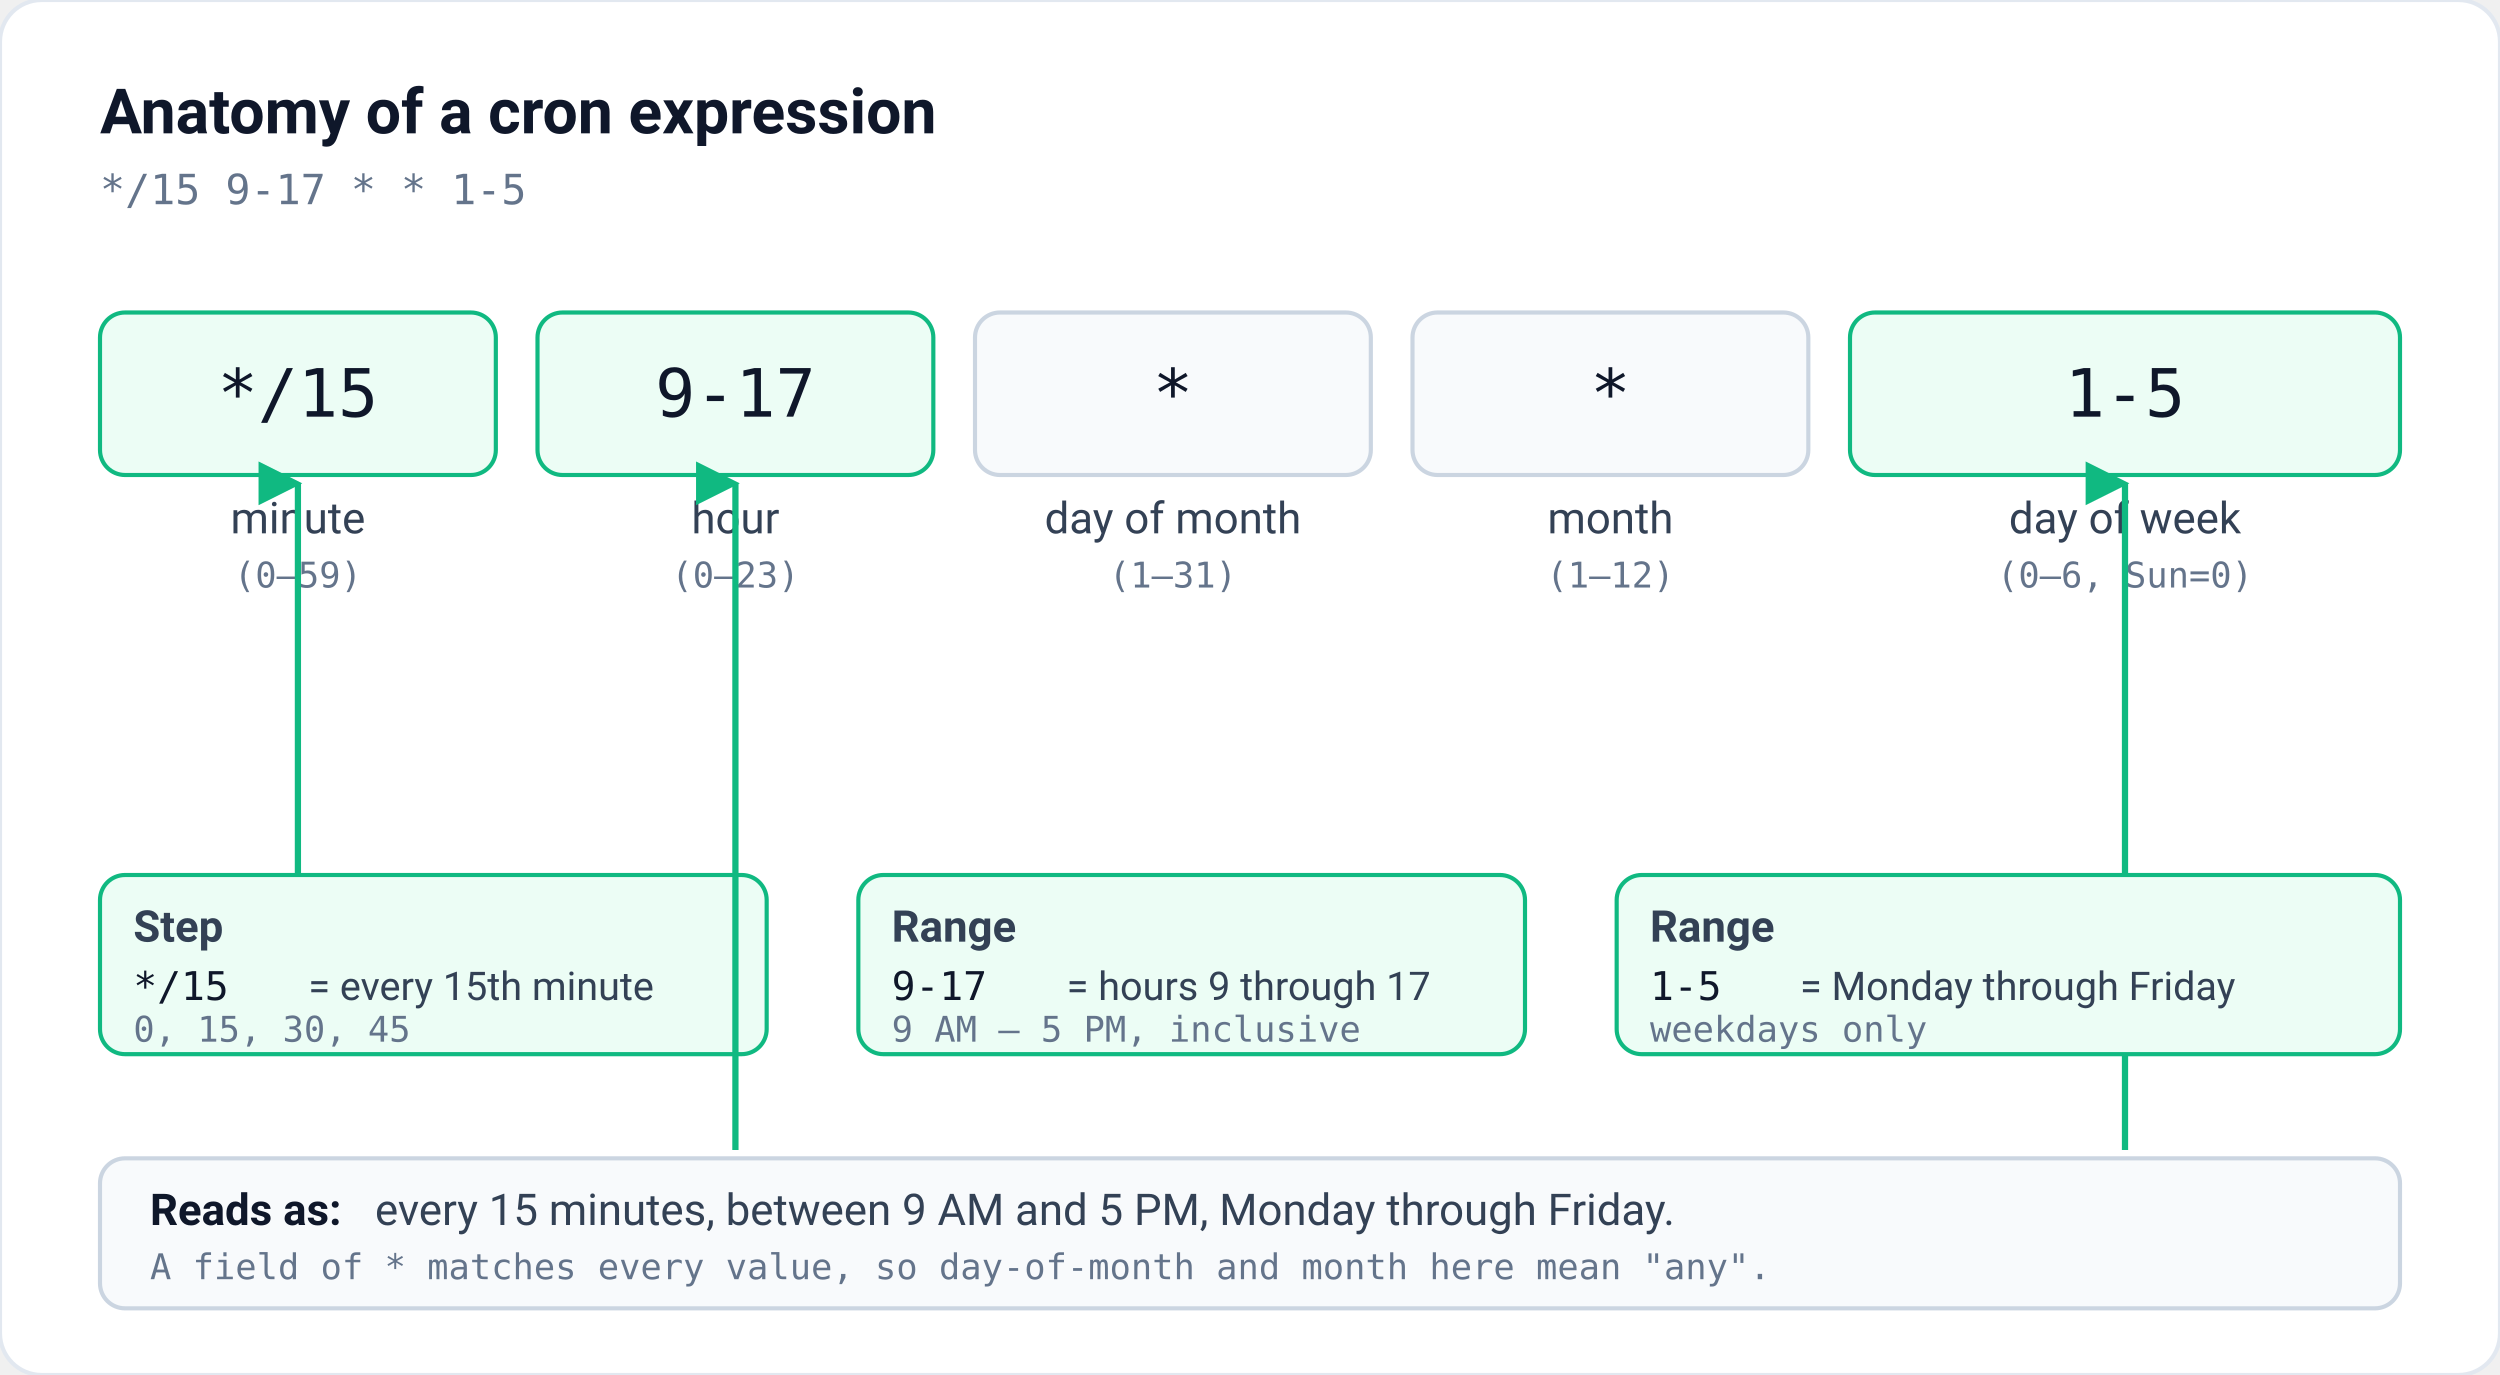
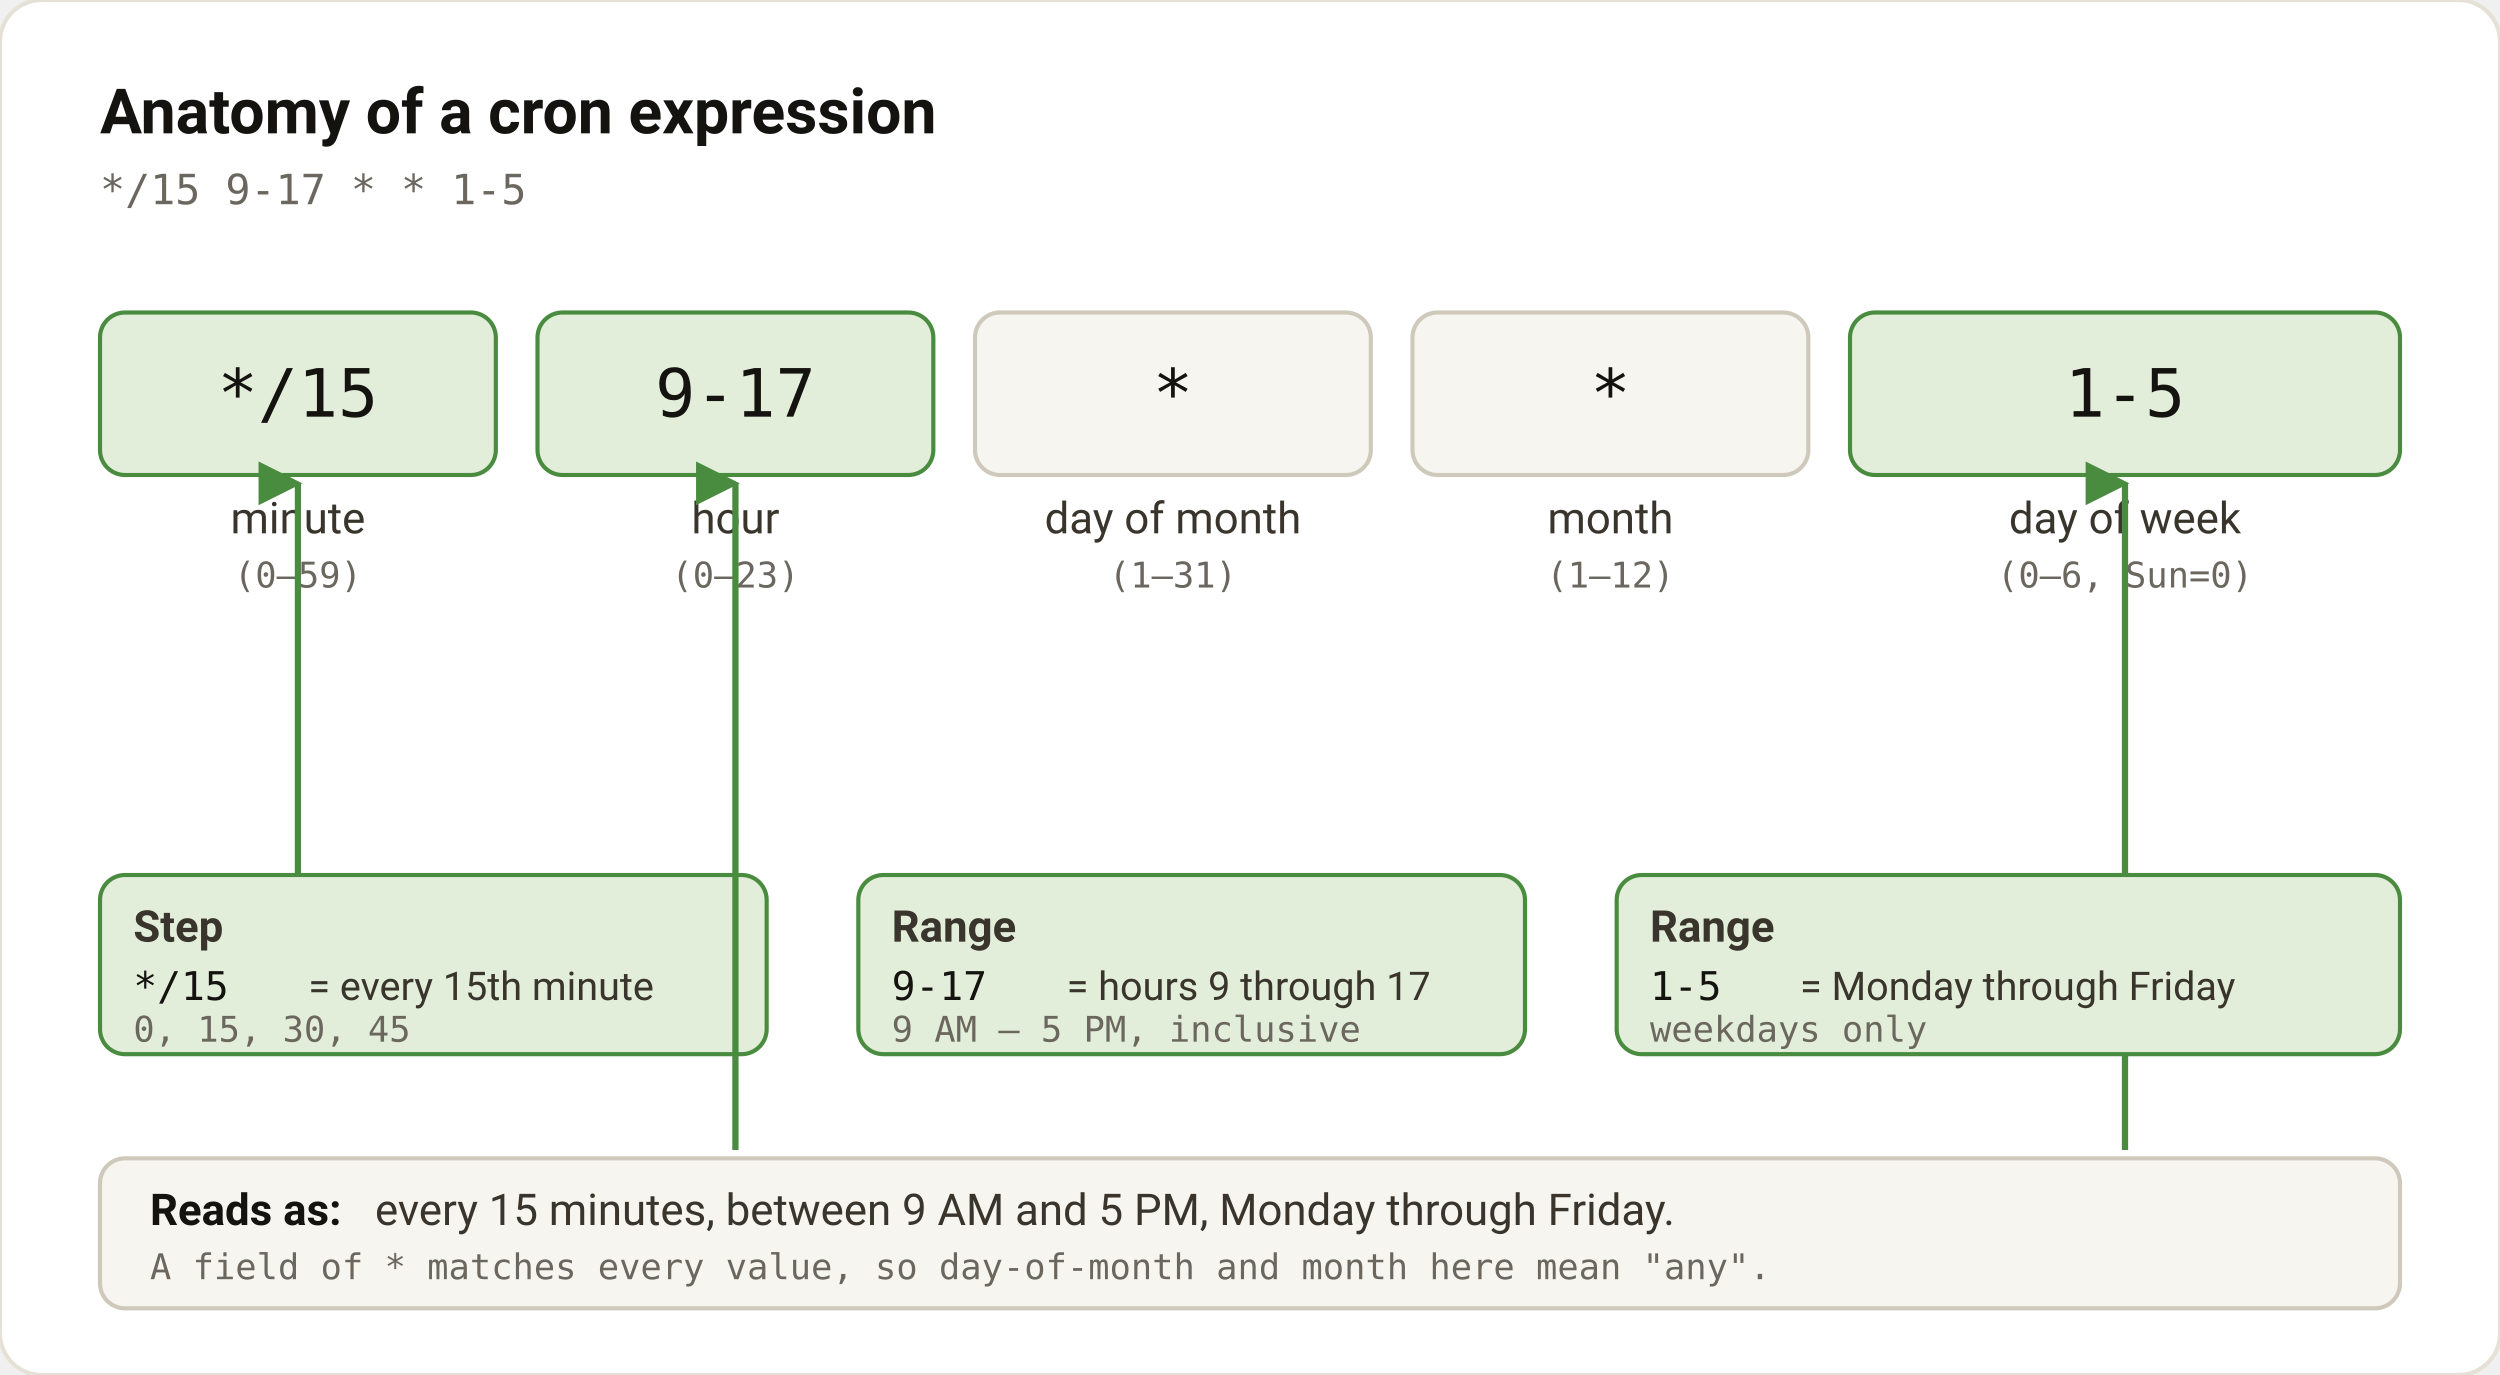
<svg xmlns="http://www.w3.org/2000/svg" viewBox="0 0 1200 660" role="img" aria-label="The five fields of a cron expression labelled minute, hour, day of month, month and day of week, with step and range annotations">
  <defs>
    <marker id="ah" viewBox="0 0 10 10" refX="9" refY="5" markerWidth="7" markerHeight="7" orient="auto-start-end">
-       <path d="M0 0 L10 5 L0 10 z" fill="#10b981" />
+       <path d="M0 0 L10 5 L0 10 z" fill="#4a8c3f" />
    </marker>
    <marker id="ahr" viewBox="0 0 10 10" refX="9" refY="5" markerWidth="7" markerHeight="7" orient="auto-start-end">
-       <path d="M0 0 L10 5 L0 10 z" fill="#ef4444" />
+       <path d="M0 0 L10 5 L0 10 z" fill="#c2321f" />
    </marker>
    <marker id="ahg" viewBox="0 0 10 10" refX="9" refY="5" markerWidth="7" markerHeight="7" orient="auto-start-end">
-       <path d="M0 0 L10 5 L0 10 z" fill="#94a3b8" />
+       <path d="M0 0 L10 5 L0 10 z" fill="#9c968a" />
    </marker>
  </defs>
-   <rect width="1200" height="660" rx="20" fill="#ffffff" stroke="#e2e8f0" stroke-width="2" />
-   <text x="48" y="64" font-family="ui-sans-serif, system-ui, Segoe UI, Roboto, sans-serif" font-size="30" font-weight="700" fill="#0f172a">Anatomy of a cron expression</text>
-   <text x="48" y="98" font-family="ui-monospace, SFMono-Regular, Menlo, Consolas, monospace" font-size="20" fill="#64748b">*/15 9-17 * * 1-5</text>
-   <rect x="48" y="150" width="190" height="78" rx="12" fill="#ecfdf5" stroke="#10b981" stroke-width="2" />
-   <text x="143" y="200" text-anchor="middle" font-family="ui-monospace, SFMono-Regular, Menlo, Consolas, monospace" font-size="32" fill="#0f172a">*/15</text>
-   <text x="143" y="256" text-anchor="middle" font-family="ui-sans-serif, system-ui, Segoe UI, Roboto, sans-serif" font-size="21" fill="#334155">minute</text>
-   <text x="143" y="282" text-anchor="middle" font-family="ui-monospace, SFMono-Regular, Menlo, Consolas, monospace" font-size="17" fill="#64748b">(0–59)</text>
-   <rect x="258" y="150" width="190" height="78" rx="12" fill="#ecfdf5" stroke="#10b981" stroke-width="2" />
-   <text x="353" y="200" text-anchor="middle" font-family="ui-monospace, SFMono-Regular, Menlo, Consolas, monospace" font-size="32" fill="#0f172a">9-17</text>
-   <text x="353" y="256" text-anchor="middle" font-family="ui-sans-serif, system-ui, Segoe UI, Roboto, sans-serif" font-size="21" fill="#334155">hour</text>
-   <text x="353" y="282" text-anchor="middle" font-family="ui-monospace, SFMono-Regular, Menlo, Consolas, monospace" font-size="17" fill="#64748b">(0–23)</text>
-   <rect x="468" y="150" width="190" height="78" rx="12" fill="#f8fafc" stroke="#cbd5e1" stroke-width="2" />
-   <text x="563" y="200" text-anchor="middle" font-family="ui-monospace, SFMono-Regular, Menlo, Consolas, monospace" font-size="32" fill="#0f172a">*</text>
-   <text x="563" y="256" text-anchor="middle" font-family="ui-sans-serif, system-ui, Segoe UI, Roboto, sans-serif" font-size="21" fill="#334155">day of month</text>
-   <text x="563" y="282" text-anchor="middle" font-family="ui-monospace, SFMono-Regular, Menlo, Consolas, monospace" font-size="17" fill="#64748b">(1–31)</text>
-   <rect x="678" y="150" width="190" height="78" rx="12" fill="#f8fafc" stroke="#cbd5e1" stroke-width="2" />
-   <text x="773" y="200" text-anchor="middle" font-family="ui-monospace, SFMono-Regular, Menlo, Consolas, monospace" font-size="32" fill="#0f172a">*</text>
-   <text x="773" y="256" text-anchor="middle" font-family="ui-sans-serif, system-ui, Segoe UI, Roboto, sans-serif" font-size="21" fill="#334155">month</text>
-   <text x="773" y="282" text-anchor="middle" font-family="ui-monospace, SFMono-Regular, Menlo, Consolas, monospace" font-size="17" fill="#64748b">(1–12)</text>
-   <rect x="888" y="150" width="264" height="78" rx="12" fill="#ecfdf5" stroke="#10b981" stroke-width="2" />
-   <text x="1020" y="200" text-anchor="middle" font-family="ui-monospace, SFMono-Regular, Menlo, Consolas, monospace" font-size="32" fill="#0f172a">1-5</text>
-   <text x="1020" y="256" text-anchor="middle" font-family="ui-sans-serif, system-ui, Segoe UI, Roboto, sans-serif" font-size="21" fill="#334155">day of week</text>
-   <text x="1020" y="282" text-anchor="middle" font-family="ui-monospace, SFMono-Regular, Menlo, Consolas, monospace" font-size="17" fill="#64748b">(0–6, Sun=0)</text>
-   <line x1="143" y1="420" x2="143" y2="232" stroke="#10b981" stroke-width="3" marker-end="url(#ah)" />
-   <rect x="48" y="420" width="320" height="86" rx="12" fill="#ecfdf5" stroke="#10b981" stroke-width="2" />
-   <text x="64" y="452" font-family="ui-sans-serif, system-ui, Segoe UI, Roboto, sans-serif" font-size="21" font-weight="700" fill="#334155">Step</text>
-   <text x="64" y="480" font-family="ui-monospace, SFMono-Regular, Menlo, Consolas, monospace" font-size="19" fill="#0f172a">*/15</text>
-   <text x="148" y="480" font-family="ui-sans-serif, system-ui, Segoe UI, Roboto, sans-serif" font-size="19" fill="#334155">= every 15th minute</text>
-   <text x="64" y="500" font-family="ui-monospace, SFMono-Regular, Menlo, Consolas, monospace" font-size="17" fill="#64748b">0, 15, 30, 45</text>
-   <line x1="353" y1="552" x2="353" y2="232" stroke="#10b981" stroke-width="3" marker-end="url(#ah)" />
-   <rect x="412" y="420" width="320" height="86" rx="12" fill="#ecfdf5" stroke="#10b981" stroke-width="2" />
-   <text x="428" y="452" font-family="ui-sans-serif, system-ui, Segoe UI, Roboto, sans-serif" font-size="21" font-weight="700" fill="#334155">Range</text>
-   <text x="428" y="480" font-family="ui-monospace, SFMono-Regular, Menlo, Consolas, monospace" font-size="19" fill="#0f172a">9-17</text>
-   <text x="512" y="480" font-family="ui-sans-serif, system-ui, Segoe UI, Roboto, sans-serif" font-size="19" fill="#334155">= hours 9 through 17</text>
-   <text x="428" y="500" font-family="ui-monospace, SFMono-Regular, Menlo, Consolas, monospace" font-size="17" fill="#64748b">9 AM – 5 PM, inclusive</text>
-   <line x1="1020" y1="552" x2="1020" y2="232" stroke="#10b981" stroke-width="3" marker-end="url(#ah)" />
-   <rect x="776" y="420" width="376" height="86" rx="12" fill="#ecfdf5" stroke="#10b981" stroke-width="2" />
-   <text x="792" y="452" font-family="ui-sans-serif, system-ui, Segoe UI, Roboto, sans-serif" font-size="21" font-weight="700" fill="#334155">Range</text>
-   <text x="792" y="480" font-family="ui-monospace, SFMono-Regular, Menlo, Consolas, monospace" font-size="19" fill="#0f172a">1-5</text>
-   <text x="864" y="480" font-family="ui-sans-serif, system-ui, Segoe UI, Roboto, sans-serif" font-size="19" fill="#334155">= Monday through Friday</text>
-   <text x="792" y="500" font-family="ui-monospace, SFMono-Regular, Menlo, Consolas, monospace" font-size="17" fill="#64748b">weekdays only</text>
-   <rect x="48" y="556" width="1104" height="72" rx="12" fill="#f8fafc" stroke="#cbd5e1" stroke-width="2" />
-   <text x="72" y="588" font-family="ui-sans-serif, system-ui, Segoe UI, Roboto, sans-serif" font-size="21" font-weight="700" fill="#0f172a">Reads as:</text>
-   <text x="180" y="588" font-family="ui-sans-serif, system-ui, Segoe UI, Roboto, sans-serif" font-size="21" fill="#334155">every 15 minutes, between 9 AM and 5 PM, Monday through Friday.</text>
-   <text x="72" y="614" font-family="ui-monospace, SFMono-Regular, Menlo, Consolas, monospace" font-size="17" fill="#64748b">A field of * matches every value, so day-of-month and month here mean "any".</text>
+   <rect width="1200" height="660" rx="20" fill="#ffffff" stroke="#e6e1d6" stroke-width="2" />
+   <text x="48" y="64" font-family="ui-sans-serif, system-ui, Segoe UI, Roboto, sans-serif" font-size="30" font-weight="700" fill="#141310">Anatomy of a cron expression</text>
+   <text x="48" y="98" font-family="ui-monospace, SFMono-Regular, Menlo, Consolas, monospace" font-size="20" fill="#6b675f">*/15 9-17 * * 1-5</text>
+   <rect x="48" y="150" width="190" height="78" rx="12" fill="#e2eeda" stroke="#4a8c3f" stroke-width="2" />
+   <text x="143" y="200" text-anchor="middle" font-family="ui-monospace, SFMono-Regular, Menlo, Consolas, monospace" font-size="32" fill="#141310">*/15</text>
+   <text x="143" y="256" text-anchor="middle" font-family="ui-sans-serif, system-ui, Segoe UI, Roboto, sans-serif" font-size="21" fill="#3a352c">minute</text>
+   <text x="143" y="282" text-anchor="middle" font-family="ui-monospace, SFMono-Regular, Menlo, Consolas, monospace" font-size="17" fill="#6b675f">(0–59)</text>
+   <rect x="258" y="150" width="190" height="78" rx="12" fill="#e2eeda" stroke="#4a8c3f" stroke-width="2" />
+   <text x="353" y="200" text-anchor="middle" font-family="ui-monospace, SFMono-Regular, Menlo, Consolas, monospace" font-size="32" fill="#141310">9-17</text>
+   <text x="353" y="256" text-anchor="middle" font-family="ui-sans-serif, system-ui, Segoe UI, Roboto, sans-serif" font-size="21" fill="#3a352c">hour</text>
+   <text x="353" y="282" text-anchor="middle" font-family="ui-monospace, SFMono-Regular, Menlo, Consolas, monospace" font-size="17" fill="#6b675f">(0–23)</text>
+   <rect x="468" y="150" width="190" height="78" rx="12" fill="#f7f5f0" stroke="#cfc9bb" stroke-width="2" />
+   <text x="563" y="200" text-anchor="middle" font-family="ui-monospace, SFMono-Regular, Menlo, Consolas, monospace" font-size="32" fill="#141310">*</text>
+   <text x="563" y="256" text-anchor="middle" font-family="ui-sans-serif, system-ui, Segoe UI, Roboto, sans-serif" font-size="21" fill="#3a352c">day of month</text>
+   <text x="563" y="282" text-anchor="middle" font-family="ui-monospace, SFMono-Regular, Menlo, Consolas, monospace" font-size="17" fill="#6b675f">(1–31)</text>
+   <rect x="678" y="150" width="190" height="78" rx="12" fill="#f7f5f0" stroke="#cfc9bb" stroke-width="2" />
+   <text x="773" y="200" text-anchor="middle" font-family="ui-monospace, SFMono-Regular, Menlo, Consolas, monospace" font-size="32" fill="#141310">*</text>
+   <text x="773" y="256" text-anchor="middle" font-family="ui-sans-serif, system-ui, Segoe UI, Roboto, sans-serif" font-size="21" fill="#3a352c">month</text>
+   <text x="773" y="282" text-anchor="middle" font-family="ui-monospace, SFMono-Regular, Menlo, Consolas, monospace" font-size="17" fill="#6b675f">(1–12)</text>
+   <rect x="888" y="150" width="264" height="78" rx="12" fill="#e2eeda" stroke="#4a8c3f" stroke-width="2" />
+   <text x="1020" y="200" text-anchor="middle" font-family="ui-monospace, SFMono-Regular, Menlo, Consolas, monospace" font-size="32" fill="#141310">1-5</text>
+   <text x="1020" y="256" text-anchor="middle" font-family="ui-sans-serif, system-ui, Segoe UI, Roboto, sans-serif" font-size="21" fill="#3a352c">day of week</text>
+   <text x="1020" y="282" text-anchor="middle" font-family="ui-monospace, SFMono-Regular, Menlo, Consolas, monospace" font-size="17" fill="#6b675f">(0–6, Sun=0)</text>
+   <line x1="143" y1="420" x2="143" y2="232" stroke="#4a8c3f" stroke-width="3" marker-end="url(#ah)" />
+   <rect x="48" y="420" width="320" height="86" rx="12" fill="#e2eeda" stroke="#4a8c3f" stroke-width="2" />
+   <text x="64" y="452" font-family="ui-sans-serif, system-ui, Segoe UI, Roboto, sans-serif" font-size="21" font-weight="700" fill="#3a352c">Step</text>
+   <text x="64" y="480" font-family="ui-monospace, SFMono-Regular, Menlo, Consolas, monospace" font-size="19" fill="#141310">*/15</text>
+   <text x="148" y="480" font-family="ui-sans-serif, system-ui, Segoe UI, Roboto, sans-serif" font-size="19" fill="#3a352c">= every 15th minute</text>
+   <text x="64" y="500" font-family="ui-monospace, SFMono-Regular, Menlo, Consolas, monospace" font-size="17" fill="#6b675f">0, 15, 30, 45</text>
+   <line x1="353" y1="552" x2="353" y2="232" stroke="#4a8c3f" stroke-width="3" marker-end="url(#ah)" />
+   <rect x="412" y="420" width="320" height="86" rx="12" fill="#e2eeda" stroke="#4a8c3f" stroke-width="2" />
+   <text x="428" y="452" font-family="ui-sans-serif, system-ui, Segoe UI, Roboto, sans-serif" font-size="21" font-weight="700" fill="#3a352c">Range</text>
+   <text x="428" y="480" font-family="ui-monospace, SFMono-Regular, Menlo, Consolas, monospace" font-size="19" fill="#141310">9-17</text>
+   <text x="512" y="480" font-family="ui-sans-serif, system-ui, Segoe UI, Roboto, sans-serif" font-size="19" fill="#3a352c">= hours 9 through 17</text>
+   <text x="428" y="500" font-family="ui-monospace, SFMono-Regular, Menlo, Consolas, monospace" font-size="17" fill="#6b675f">9 AM – 5 PM, inclusive</text>
+   <line x1="1020" y1="552" x2="1020" y2="232" stroke="#4a8c3f" stroke-width="3" marker-end="url(#ah)" />
+   <rect x="776" y="420" width="376" height="86" rx="12" fill="#e2eeda" stroke="#4a8c3f" stroke-width="2" />
+   <text x="792" y="452" font-family="ui-sans-serif, system-ui, Segoe UI, Roboto, sans-serif" font-size="21" font-weight="700" fill="#3a352c">Range</text>
+   <text x="792" y="480" font-family="ui-monospace, SFMono-Regular, Menlo, Consolas, monospace" font-size="19" fill="#141310">1-5</text>
+   <text x="864" y="480" font-family="ui-sans-serif, system-ui, Segoe UI, Roboto, sans-serif" font-size="19" fill="#3a352c">= Monday through Friday</text>
+   <text x="792" y="500" font-family="ui-monospace, SFMono-Regular, Menlo, Consolas, monospace" font-size="17" fill="#6b675f">weekdays only</text>
+   <rect x="48" y="556" width="1104" height="72" rx="12" fill="#f7f5f0" stroke="#cfc9bb" stroke-width="2" />
+   <text x="72" y="588" font-family="ui-sans-serif, system-ui, Segoe UI, Roboto, sans-serif" font-size="21" font-weight="700" fill="#141310">Reads as:</text>
+   <text x="180" y="588" font-family="ui-sans-serif, system-ui, Segoe UI, Roboto, sans-serif" font-size="21" fill="#3a352c">every 15 minutes, between 9 AM and 5 PM, Monday through Friday.</text>
+   <text x="72" y="614" font-family="ui-monospace, SFMono-Regular, Menlo, Consolas, monospace" font-size="17" fill="#6b675f">A field of * matches every value, so day-of-month and month here mean "any".</text>
</svg>
